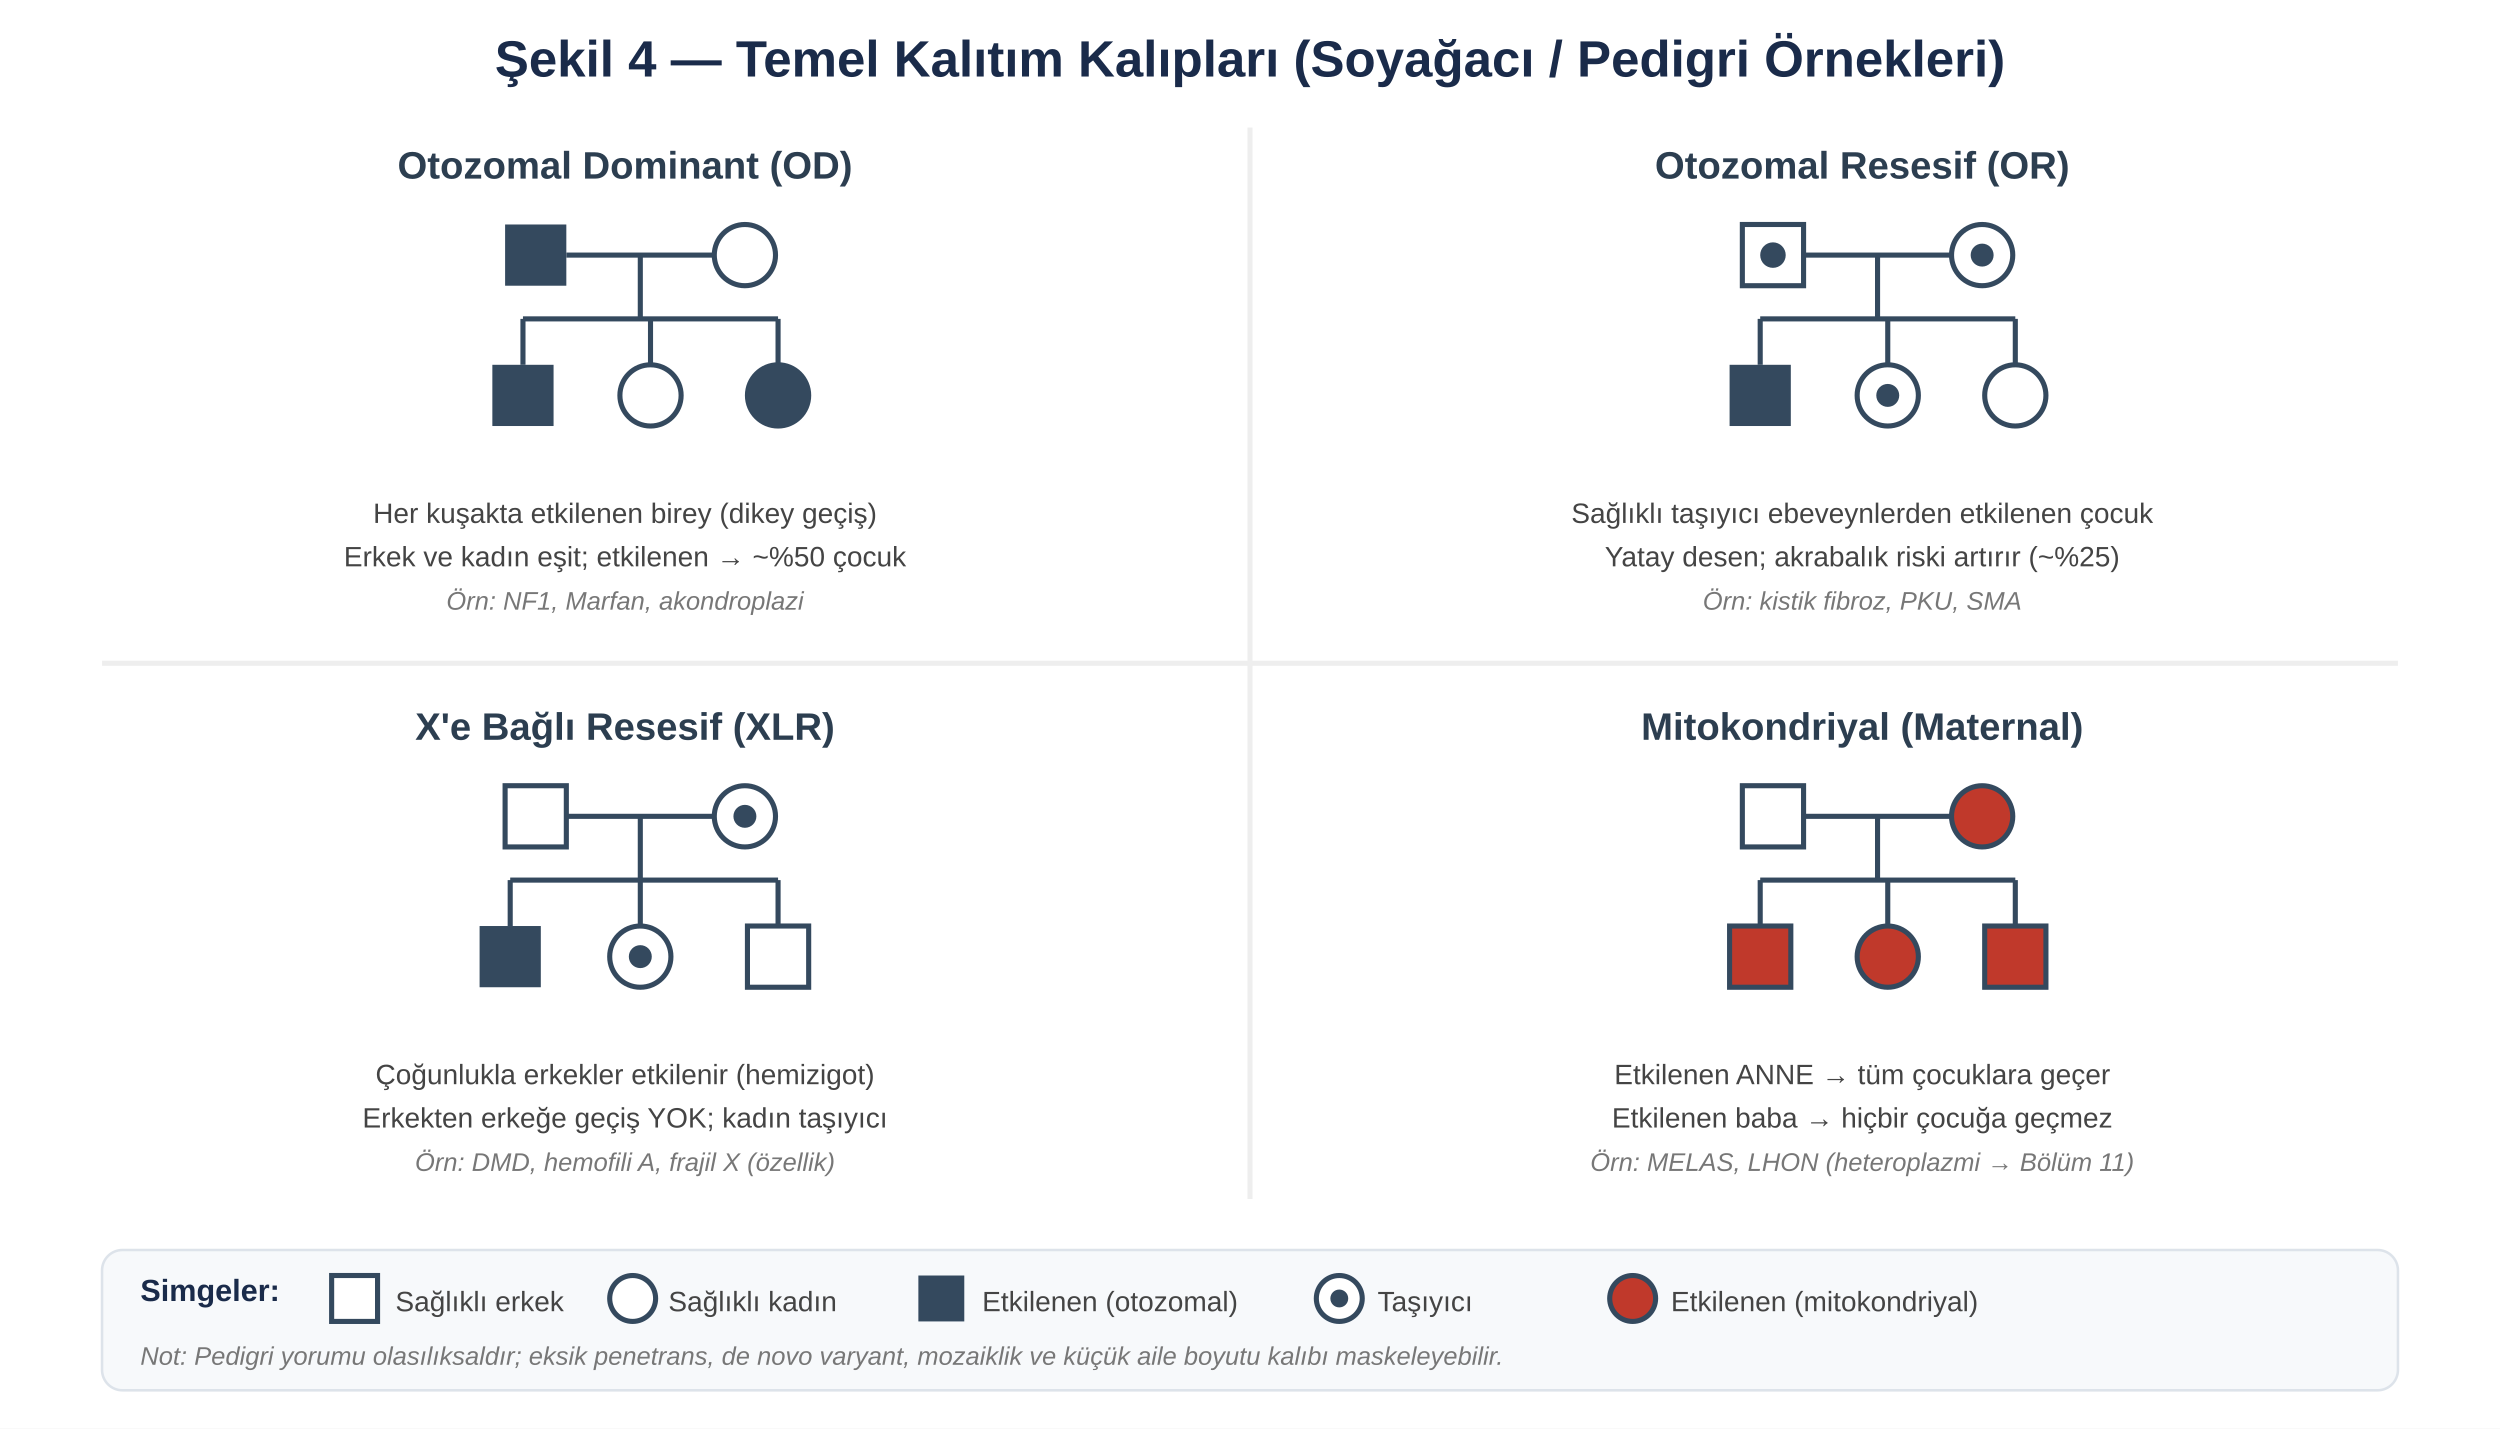
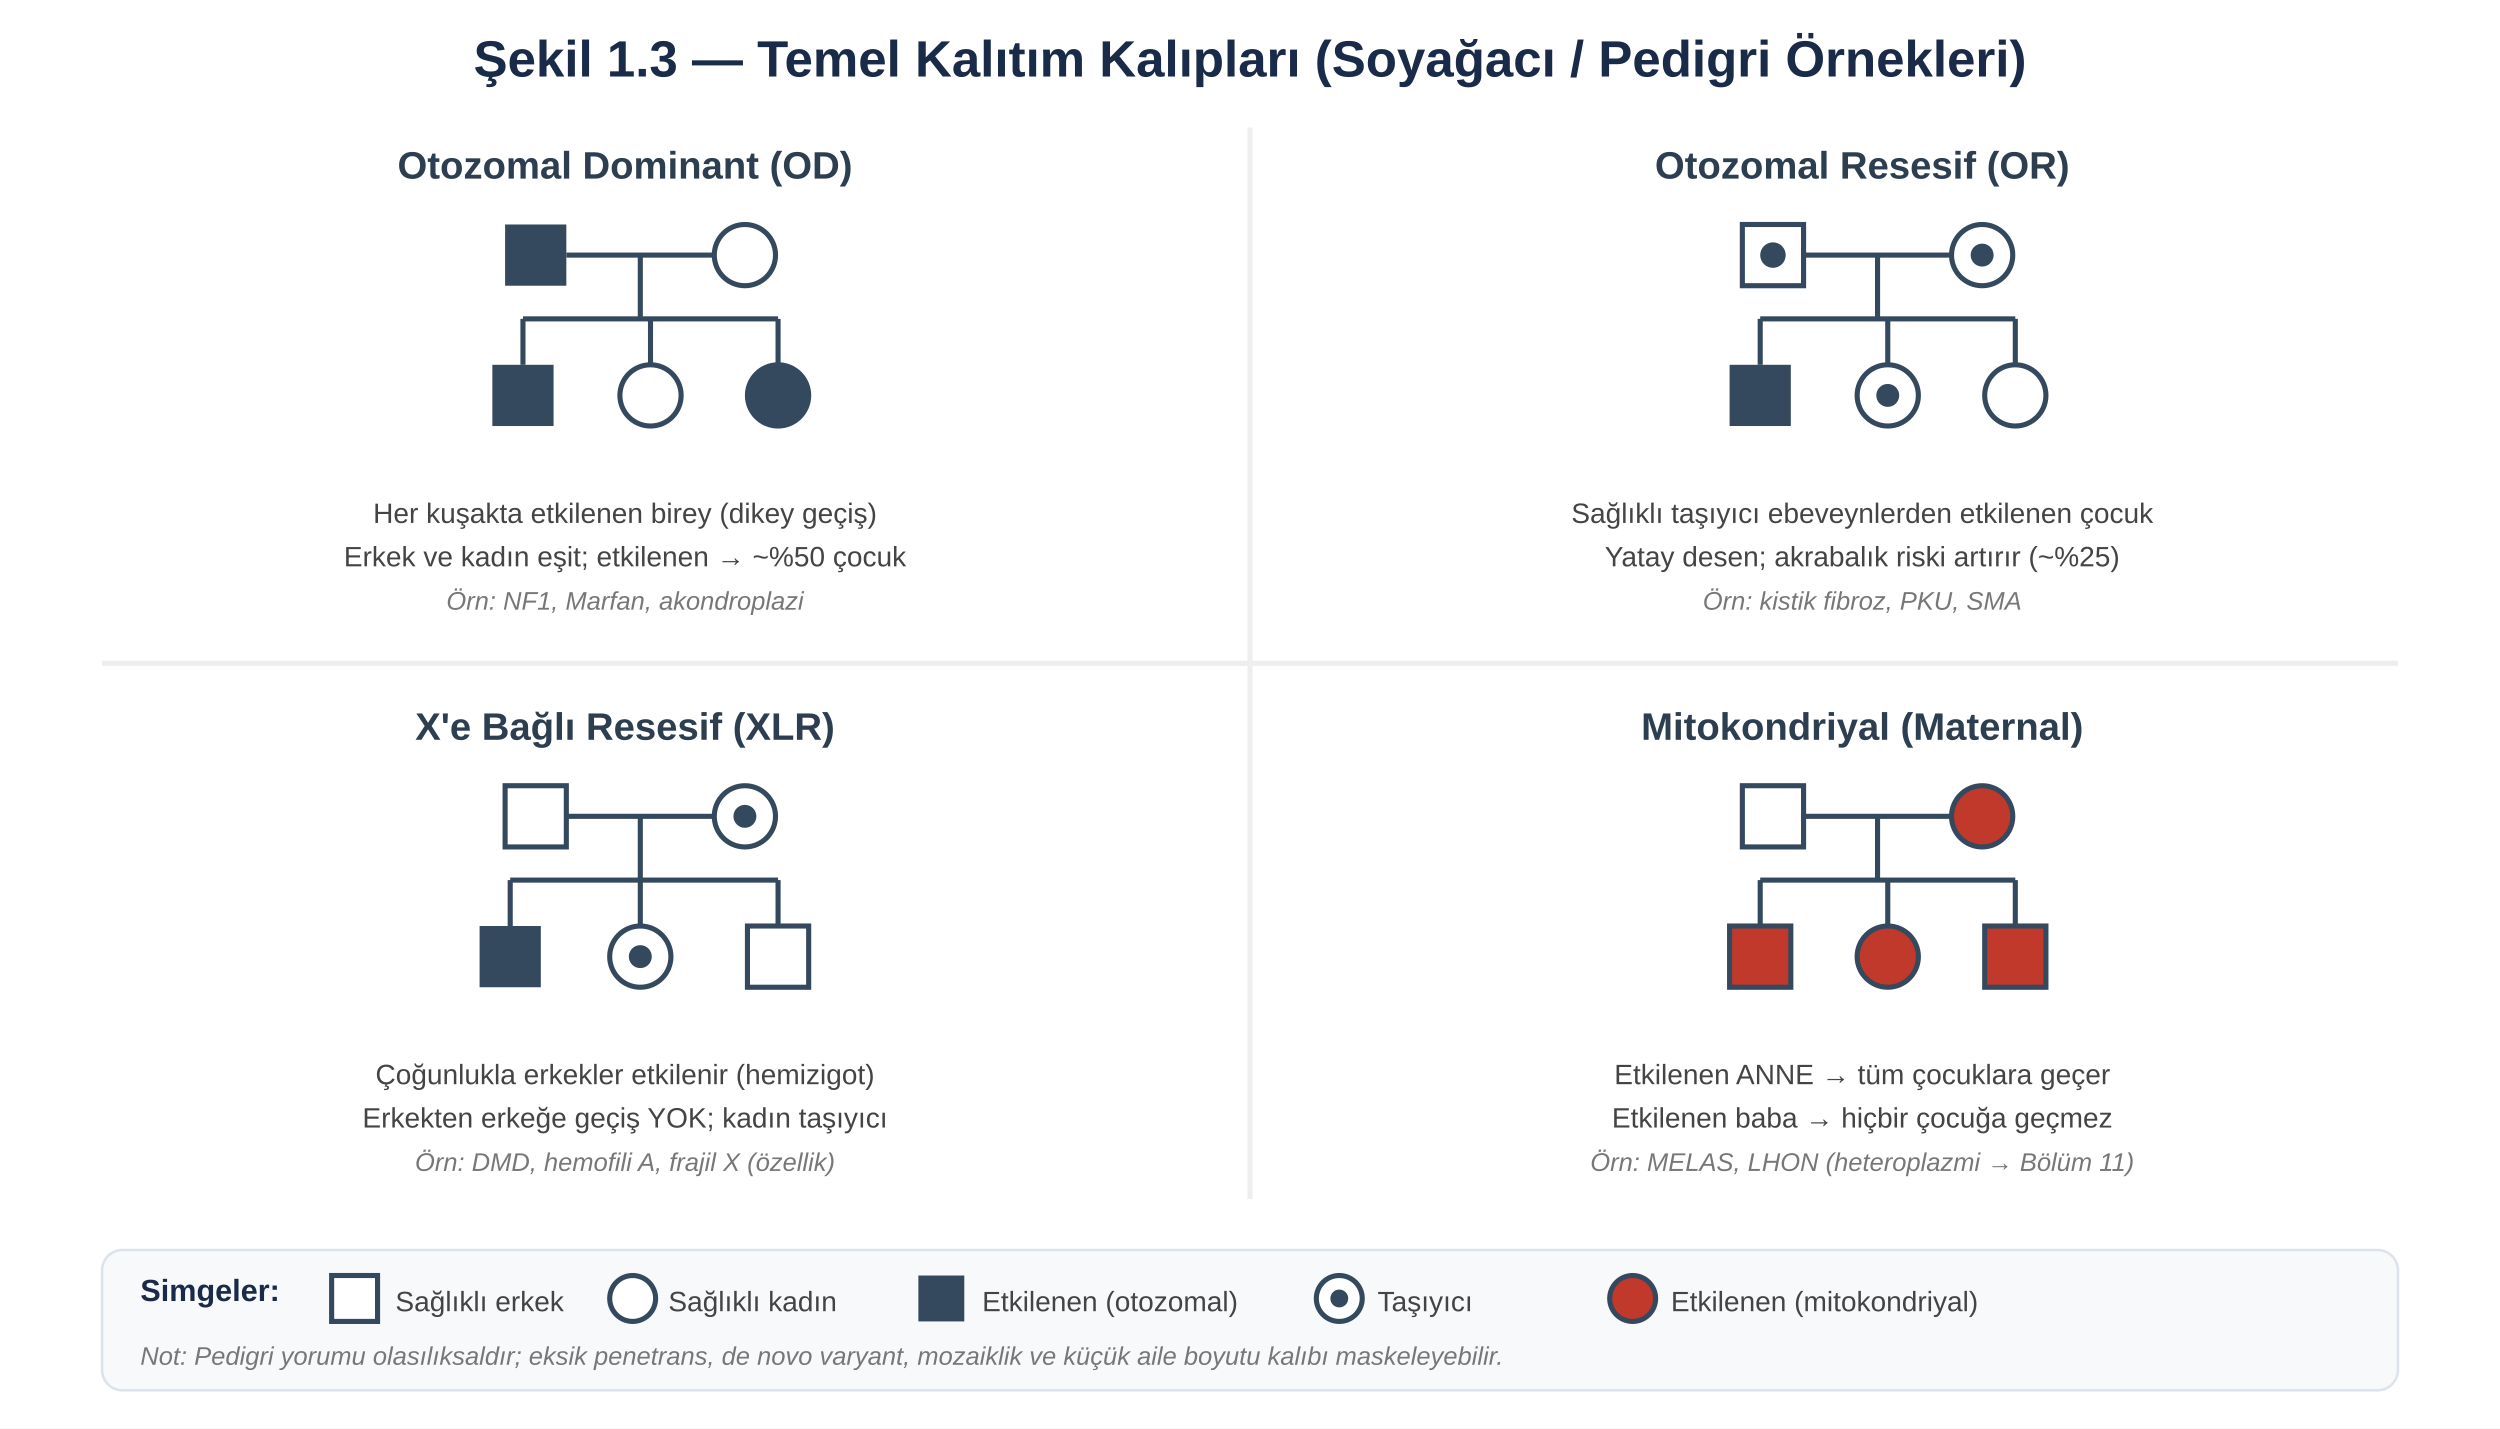
<svg xmlns="http://www.w3.org/2000/svg" viewBox="0 0 980 560" font-family="Segoe UI, Arial, sans-serif">
  <rect x="0" y="0" width="980" height="560" fill="#ffffff" />
-   <text x="490" y="30" text-anchor="middle" font-size="20" font-weight="700" fill="#1a2b4a">Şekil 4 — Temel Kalıtım Kalıpları (Soyağacı / Pedigri Örnekleri)</text>
+   <text x="490" y="30" text-anchor="middle" font-size="20" font-weight="700" fill="#1a2b4a">Şekil 1.3 — Temel Kalıtım Kalıpları (Soyağacı / Pedigri Örnekleri)</text>
  <line x1="490" y1="50" x2="490" y2="470" stroke="#eee" stroke-width="2" />
  <line x1="40" y1="260" x2="940" y2="260" stroke="#eee" stroke-width="2" />
  <text x="245" y="70" text-anchor="middle" font-size="15" font-weight="700" fill="#2c3e50">Otozomal Dominant (OD)</text>
  <rect x="198" y="88" width="24" height="24" fill="#34495e" />
  <circle cx="292" cy="100" r="12" fill="#fff" stroke="#34495e" stroke-width="2" />
  <line x1="222" y1="100" x2="280" y2="100" stroke="#34495e" stroke-width="2" />
  <line x1="251" y1="100" x2="251" y2="125" stroke="#34495e" stroke-width="2" />
  <line x1="205" y1="125" x2="305" y2="125" stroke="#34495e" stroke-width="2" />
  <line x1="205" y1="125" x2="205" y2="143" stroke="#34495e" stroke-width="2" />
  <rect x="193" y="143" width="24" height="24" fill="#34495e" />
  <line x1="255" y1="125" x2="255" y2="143" stroke="#34495e" stroke-width="2" />
  <circle cx="255" cy="155" r="12" fill="#fff" stroke="#34495e" stroke-width="2" />
  <line x1="305" y1="125" x2="305" y2="143" stroke="#34495e" stroke-width="2" />
  <circle cx="305" cy="155" r="12" fill="#34495e" stroke="#34495e" stroke-width="2" />
  <text x="245" y="205" text-anchor="middle" font-size="11" fill="#444">Her kuşakta etkilenen birey (dikey geçiş)</text>
  <text x="245" y="222" text-anchor="middle" font-size="11" fill="#444">Erkek ve kadın eşit; etkilenen → ~%50 çocuk</text>
  <text x="245" y="239" text-anchor="middle" font-size="10" font-style="italic" fill="#777">Örn: NF1, Marfan, akondroplazi</text>
  <text x="730" y="70" text-anchor="middle" font-size="15" font-weight="700" fill="#2c3e50">Otozomal Resesif (OR)</text>
  <rect x="683" y="88" width="24" height="24" fill="#fff" stroke="#34495e" stroke-width="2" />
  <circle cx="695" cy="100" r="5" fill="#34495e" />
  <circle cx="777" cy="100" r="12" fill="#fff" stroke="#34495e" stroke-width="2" />
  <circle cx="777" cy="100" r="4.5" fill="#34495e" />
  <line x1="707" y1="100" x2="765" y2="100" stroke="#34495e" stroke-width="2" />
  <line x1="736" y1="100" x2="736" y2="125" stroke="#34495e" stroke-width="2" />
  <line x1="690" y1="125" x2="790" y2="125" stroke="#34495e" stroke-width="2" />
  <line x1="690" y1="125" x2="690" y2="143" stroke="#34495e" stroke-width="2" />
  <rect x="678" y="143" width="24" height="24" fill="#34495e" />
  <line x1="740" y1="125" x2="740" y2="143" stroke="#34495e" stroke-width="2" />
  <circle cx="740" cy="155" r="12" fill="#fff" stroke="#34495e" stroke-width="2" />
  <circle cx="740" cy="155" r="4.5" fill="#34495e" />
  <line x1="790" y1="125" x2="790" y2="143" stroke="#34495e" stroke-width="2" />
  <circle cx="790" cy="155" r="12" fill="#fff" stroke="#34495e" stroke-width="2" />
  <text x="730" y="205" text-anchor="middle" font-size="11" fill="#444">Sağlıklı taşıyıcı ebeveynlerden etkilenen çocuk</text>
  <text x="730" y="222" text-anchor="middle" font-size="11" fill="#444">Yatay desen; akrabalık riski artırır (~%25)</text>
  <text x="730" y="239" text-anchor="middle" font-size="10" font-style="italic" fill="#777">Örn: kistik fibroz, PKU, SMA</text>
  <text x="245" y="290" text-anchor="middle" font-size="15" font-weight="700" fill="#2c3e50">X'e Bağlı Resesif (XLR)</text>
  <rect x="198" y="308" width="24" height="24" fill="#fff" stroke="#34495e" stroke-width="2" />
  <circle cx="292" cy="320" r="12" fill="#fff" stroke="#34495e" stroke-width="2" />
  <circle cx="292" cy="320" r="4.5" fill="#34495e" />
  <line x1="222" y1="320" x2="280" y2="320" stroke="#34495e" stroke-width="2" />
  <line x1="251" y1="320" x2="251" y2="345" stroke="#34495e" stroke-width="2" />
  <line x1="200" y1="345" x2="305" y2="345" stroke="#34495e" stroke-width="2" />
  <line x1="200" y1="345" x2="200" y2="363" stroke="#34495e" stroke-width="2" />
  <rect x="188" y="363" width="24" height="24" fill="#34495e" />
  <line x1="251" y1="345" x2="251" y2="363" stroke="#34495e" stroke-width="2" />
  <circle cx="251" cy="375" r="12" fill="#fff" stroke="#34495e" stroke-width="2" />
  <circle cx="251" cy="375" r="4.5" fill="#34495e" />
  <line x1="305" y1="345" x2="305" y2="363" stroke="#34495e" stroke-width="2" />
  <rect x="293" y="363" width="24" height="24" fill="#fff" stroke="#34495e" stroke-width="2" />
  <text x="245" y="425" text-anchor="middle" font-size="11" fill="#444">Çoğunlukla erkekler etkilenir (hemizigot)</text>
  <text x="245" y="442" text-anchor="middle" font-size="11" fill="#444">Erkekten erkeğe geçiş YOK; kadın taşıyıcı</text>
  <text x="245" y="459" text-anchor="middle" font-size="10" font-style="italic" fill="#777">Örn: DMD, hemofili A, frajil X (özellik)</text>
  <text x="730" y="290" text-anchor="middle" font-size="15" font-weight="700" fill="#2c3e50">Mitokondriyal (Maternal)</text>
  <rect x="683" y="308" width="24" height="24" fill="#fff" stroke="#34495e" stroke-width="2" />
  <circle cx="777" cy="320" r="12" fill="#c0392b" stroke="#34495e" stroke-width="2" />
  <line x1="707" y1="320" x2="765" y2="320" stroke="#34495e" stroke-width="2" />
  <line x1="736" y1="320" x2="736" y2="345" stroke="#34495e" stroke-width="2" />
  <line x1="690" y1="345" x2="790" y2="345" stroke="#34495e" stroke-width="2" />
  <line x1="690" y1="345" x2="690" y2="363" stroke="#34495e" stroke-width="2" />
  <rect x="678" y="363" width="24" height="24" fill="#c0392b" stroke="#34495e" stroke-width="2" />
  <line x1="740" y1="345" x2="740" y2="363" stroke="#34495e" stroke-width="2" />
  <circle cx="740" cy="375" r="12" fill="#c0392b" stroke="#34495e" stroke-width="2" />
  <line x1="790" y1="345" x2="790" y2="363" stroke="#34495e" stroke-width="2" />
  <rect x="778" y="363" width="24" height="24" fill="#c0392b" stroke="#34495e" stroke-width="2" />
  <text x="730" y="425" text-anchor="middle" font-size="11" fill="#444">Etkilenen ANNE → tüm çocuklara geçer</text>
  <text x="730" y="442" text-anchor="middle" font-size="11" fill="#444">Etkilenen baba → hiçbir çocuğa geçmez</text>
  <text x="730" y="459" text-anchor="middle" font-size="10" font-style="italic" fill="#777">Örn: MELAS, LHON (heteroplazmi → Bölüm 11)</text>
  <rect x="40" y="490" width="900" height="55" rx="8" fill="#f7f9fb" stroke="#dde3ea" />
  <text x="55" y="510" font-size="12" font-weight="700" fill="#1a2b4a">Simgeler:</text>
  <rect x="130" y="500" width="18" height="18" fill="#fff" stroke="#34495e" stroke-width="2" />
  <text x="155" y="514" font-size="11" fill="#444">Sağlıklı erkek</text>
  <circle cx="248" cy="509" r="9" fill="#fff" stroke="#34495e" stroke-width="2" />
  <text x="262" y="514" font-size="11" fill="#444">Sağlıklı kadın</text>
  <rect x="360" y="500" width="18" height="18" fill="#34495e" />
  <text x="385" y="514" font-size="11" fill="#444">Etkilenen (otozomal)</text>
  <circle cx="525" cy="509" r="9" fill="#fff" stroke="#34495e" stroke-width="2" />
  <circle cx="525" cy="509" r="3.5" fill="#34495e" />
  <text x="540" y="514" font-size="11" fill="#444">Taşıyıcı</text>
  <circle cx="640" cy="509" r="9" fill="#c0392b" stroke="#34495e" stroke-width="2" />
  <text x="655" y="514" font-size="11" fill="#444">Etkilenen (mitokondriyal)</text>
  <text x="55" y="535" font-size="10" font-style="italic" fill="#777">Not: Pedigri yorumu olasılıksaldır; eksik penetrans, de novo varyant, mozaiklik ve küçük aile boyutu kalıbı maskeleyebilir.</text>
</svg>
